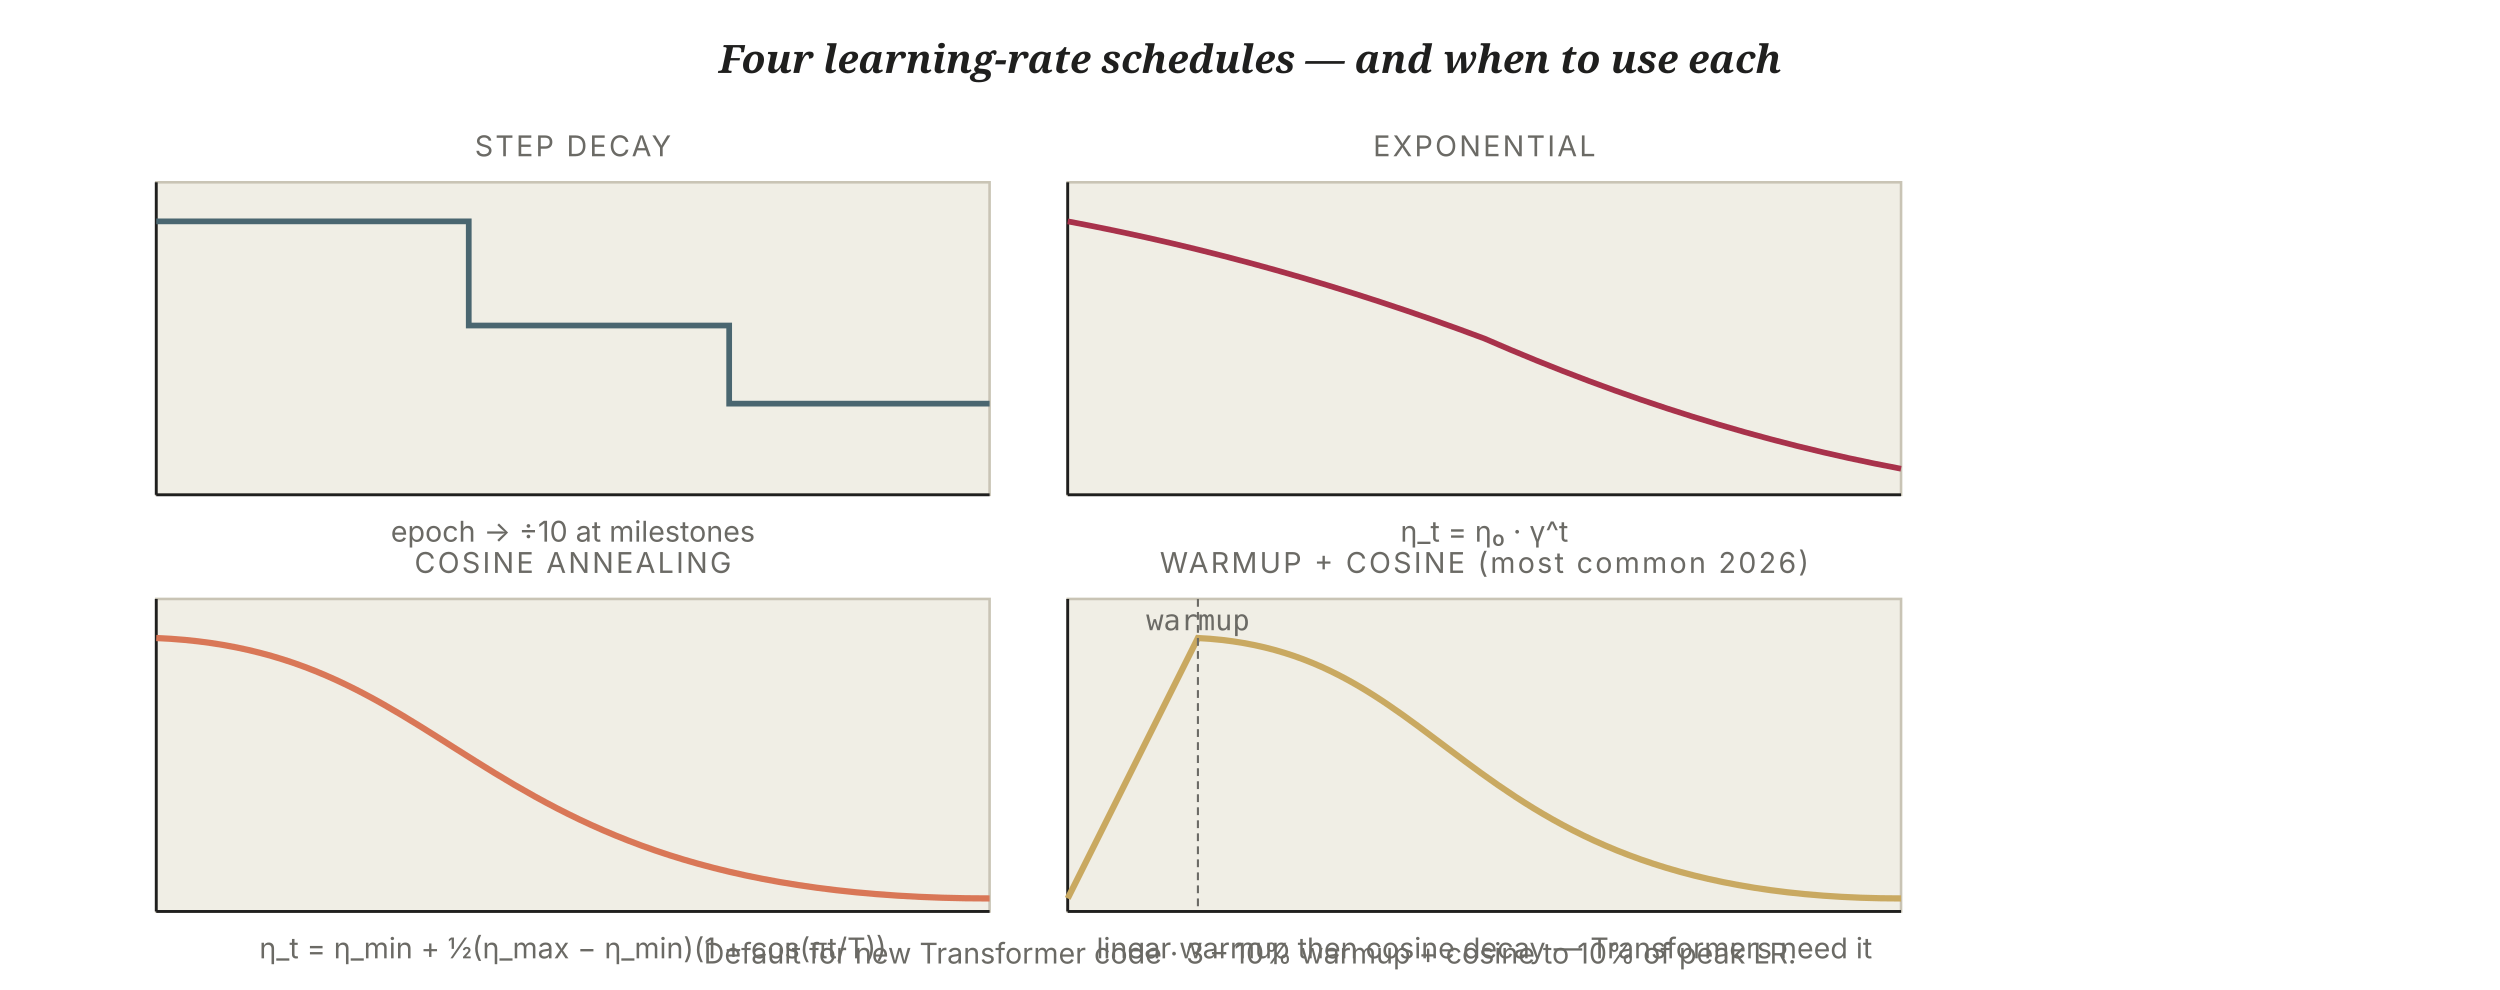
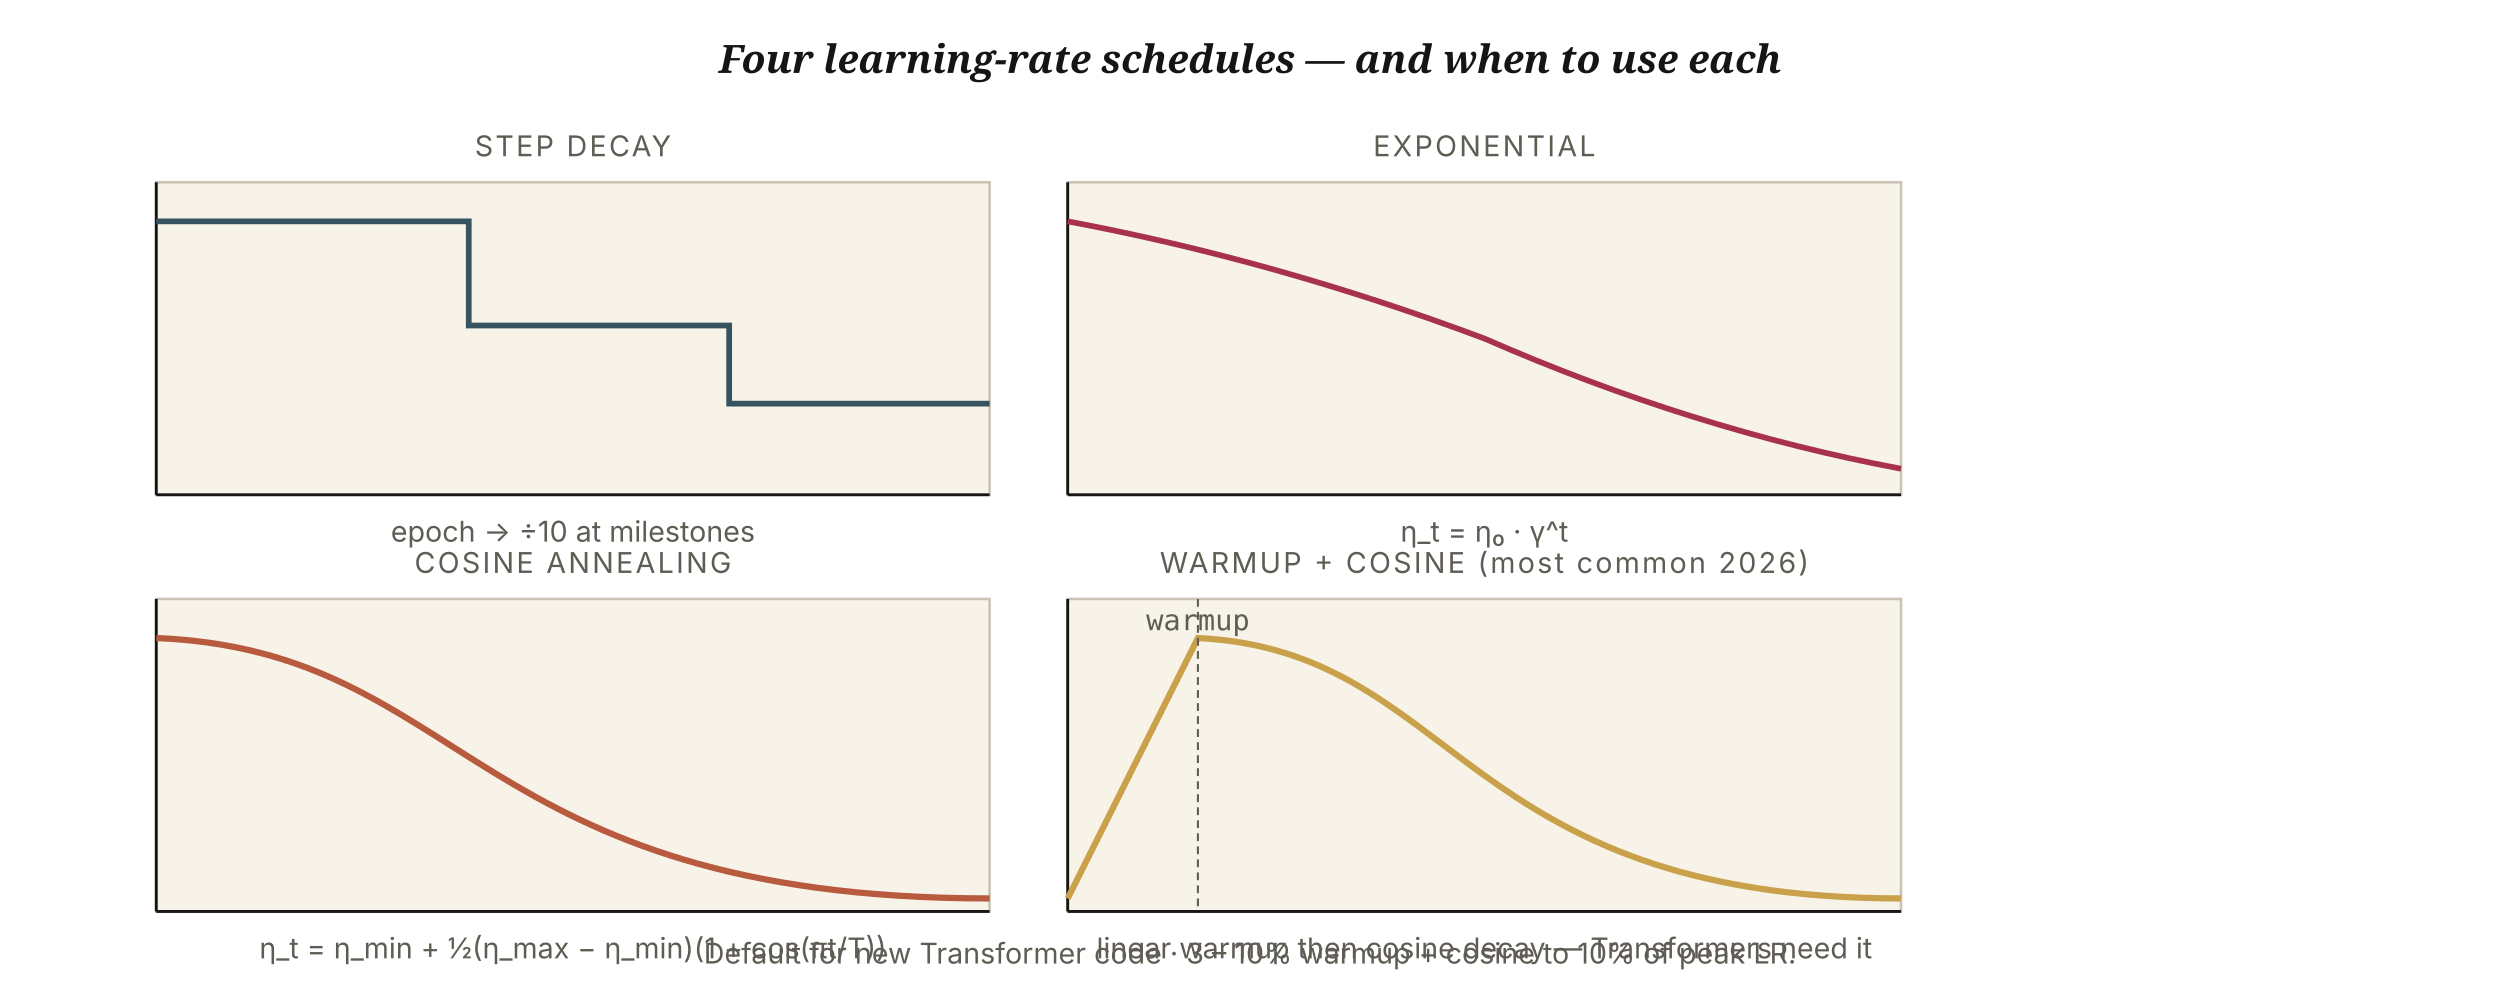
- <svg xmlns="http://www.w3.org/2000/svg" viewBox="0 0 960 380" font-family="Fraunces, Georgia, serif">
+ <svg xmlns="http://www.w3.org/2000/svg" viewBox="0 0 960 380" font-family="EB Garamond, Georgia, serif">
  <defs>
    <style>
-       .axis  { stroke:#1F1F1E; stroke-width:1.1; fill:none; }
+       .axis  { stroke:#161513; stroke-width:1.1; fill:none; }
      .grid  { stroke:#C9C4B5; stroke-width:0.5; }
-       .step  { stroke:#4A6670; stroke-width:2.2; fill:none; }
+       .step  { stroke:#37535F; stroke-width:2.2; fill:none; }
      .exp   { stroke:#A8324B; stroke-width:2.2; fill:none; }
-       .cos   { stroke:#D97757; stroke-width:2.4; fill:none; }
-       .cw    { stroke:#C9A961; stroke-width:2.4; fill:none; }
-       .lbl   { fill:#1F1F1E; font-size:12px; }
-       .mut   { fill:#6B6A65; font-size:11px; font-family:Inter, sans-serif; }
-       .ttl   { fill:#1F1F1E; font-size:15px; font-weight:600; font-style:italic; }
-       .tag   { fill:#6B6A65; font-size:11px; letter-spacing:0.08em; text-transform:uppercase; font-family:Inter, sans-serif; }
+       .cos   { stroke:#B85A3E; stroke-width:2.4; fill:none; }
+       .cw    { stroke:#C9A14A; stroke-width:2.4; fill:none; }
+       .lbl   { fill:#161513; font-size:12px; }
+       .mut   { fill:#5F5C54; font-size:11px; font-family:Inter, sans-serif; }
+       .ttl   { fill:#161513; font-size:15px; font-weight:600; font-style:italic; }
+       .tag   { fill:#5F5C54; font-size:11px; letter-spacing:0.08em; text-transform:uppercase; font-family:Inter, sans-serif; }
      .mono  { font-family:'JetBrains Mono', monospace; font-size:11px; }
    </style>
  </defs>
  <text x="480" y="28" text-anchor="middle" class="ttl">Four learning-rate schedules — and when to use each</text>
  <g transform="translate(60, 70)">
-     <text x="160" y="-10" text-anchor="middle" class="tag" fill="#4A6670">STEP DECAY</text>
-     <rect x="0" y="0" width="320" height="120" fill="#F0EEE5" stroke="#C9C4B5" />
+     <text x="160" y="-10" text-anchor="middle" class="tag" fill="#37535F">STEP DECAY</text>
+     <rect x="0" y="0" width="320" height="120" fill="#F7F3E9" stroke="#C9C4B5" />
    <line x1="0" y1="120" x2="320" y2="120" class="axis" />
    <line x1="0" y1="0" x2="0" y2="120" class="axis" />
    <polyline class="step" points="0,15 120,15 120,55 220,55 220,85 320,85" />
    <text x="160" y="138" text-anchor="middle" class="mut">epoch  →  ÷10 at milestones</text>
  </g>
  <g transform="translate(410, 70)">
    <text x="160" y="-10" text-anchor="middle" class="tag" fill="#A8324B">EXPONENTIAL</text>
-     <rect x="0" y="0" width="320" height="120" fill="#F0EEE5" stroke="#C9C4B5" />
+     <rect x="0" y="0" width="320" height="120" fill="#F7F3E9" stroke="#C9C4B5" />
    <line x1="0" y1="120" x2="320" y2="120" class="axis" />
    <line x1="0" y1="0" x2="0" y2="120" class="axis" />
    <path class="exp" d="M 0 15 Q 80 30 160 60 Q 240 95 320 110" />
    <text x="160" y="138" text-anchor="middle" class="mut">η_t = η₀ · γ^t</text>
  </g>
  <g transform="translate(60, 230)">
-     <text x="160" y="-10" text-anchor="middle" class="tag" fill="#D97757">COSINE ANNEALING</text>
-     <rect x="0" y="0" width="320" height="120" fill="#F0EEE5" stroke="#C9C4B5" />
+     <text x="160" y="-10" text-anchor="middle" class="tag" fill="#B85A3E">COSINE ANNEALING</text>
+     <rect x="0" y="0" width="320" height="120" fill="#F7F3E9" stroke="#C9C4B5" />
    <line x1="0" y1="120" x2="320" y2="120" class="axis" />
    <line x1="0" y1="0" x2="0" y2="120" class="axis" />
    <path class="cos" d="M 0 15 C 120 20 120 115 320 115" />
    <text x="160" y="138" text-anchor="middle" class="mut">η_t = η_min + ½(η_max − η_min)(1 + cos(πt/T))</text>
  </g>
  <g transform="translate(410, 230)">
-     <text x="160" y="-10" text-anchor="middle" class="tag" fill="#C9A961">WARMUP + COSINE (most common 2026)</text>
-     <rect x="0" y="0" width="320" height="120" fill="#F0EEE5" stroke="#C9C4B5" />
+     <text x="160" y="-10" text-anchor="middle" class="tag" fill="#C9A14A">WARMUP + COSINE (most common 2026)</text>
+     <rect x="0" y="0" width="320" height="120" fill="#F7F3E9" stroke="#C9C4B5" />
    <line x1="0" y1="120" x2="320" y2="120" class="axis" />
    <line x1="0" y1="0" x2="0" y2="120" class="axis" />
    <path class="cw" d="M 0 115 L 50 15 C 150 20 150 115 320 115" />
-     <line x1="50" y1="0" x2="50" y2="120" stroke="#6B6A65" stroke-dasharray="3 2" stroke-width="0.8" />
-     <text x="50" y="12" text-anchor="middle" class="mono" fill="#6B6A65">warmup</text>
+     <line x1="50" y1="0" x2="50" y2="120" stroke="#5F5C54" stroke-dasharray="3 2" stroke-width="0.8" />
+     <text x="50" y="12" text-anchor="middle" class="mono" fill="#5F5C54">warmup</text>
    <text x="160" y="138" text-anchor="middle" class="mut">linear warmup then cosine decay — Transformers need it</text>
  </g>
  <text x="480" y="370" text-anchor="middle" class="mut">
    Default for new Transformer code · 3 – 10% warmup + cosine to 10% of peak LR.
  </text>
</svg>
